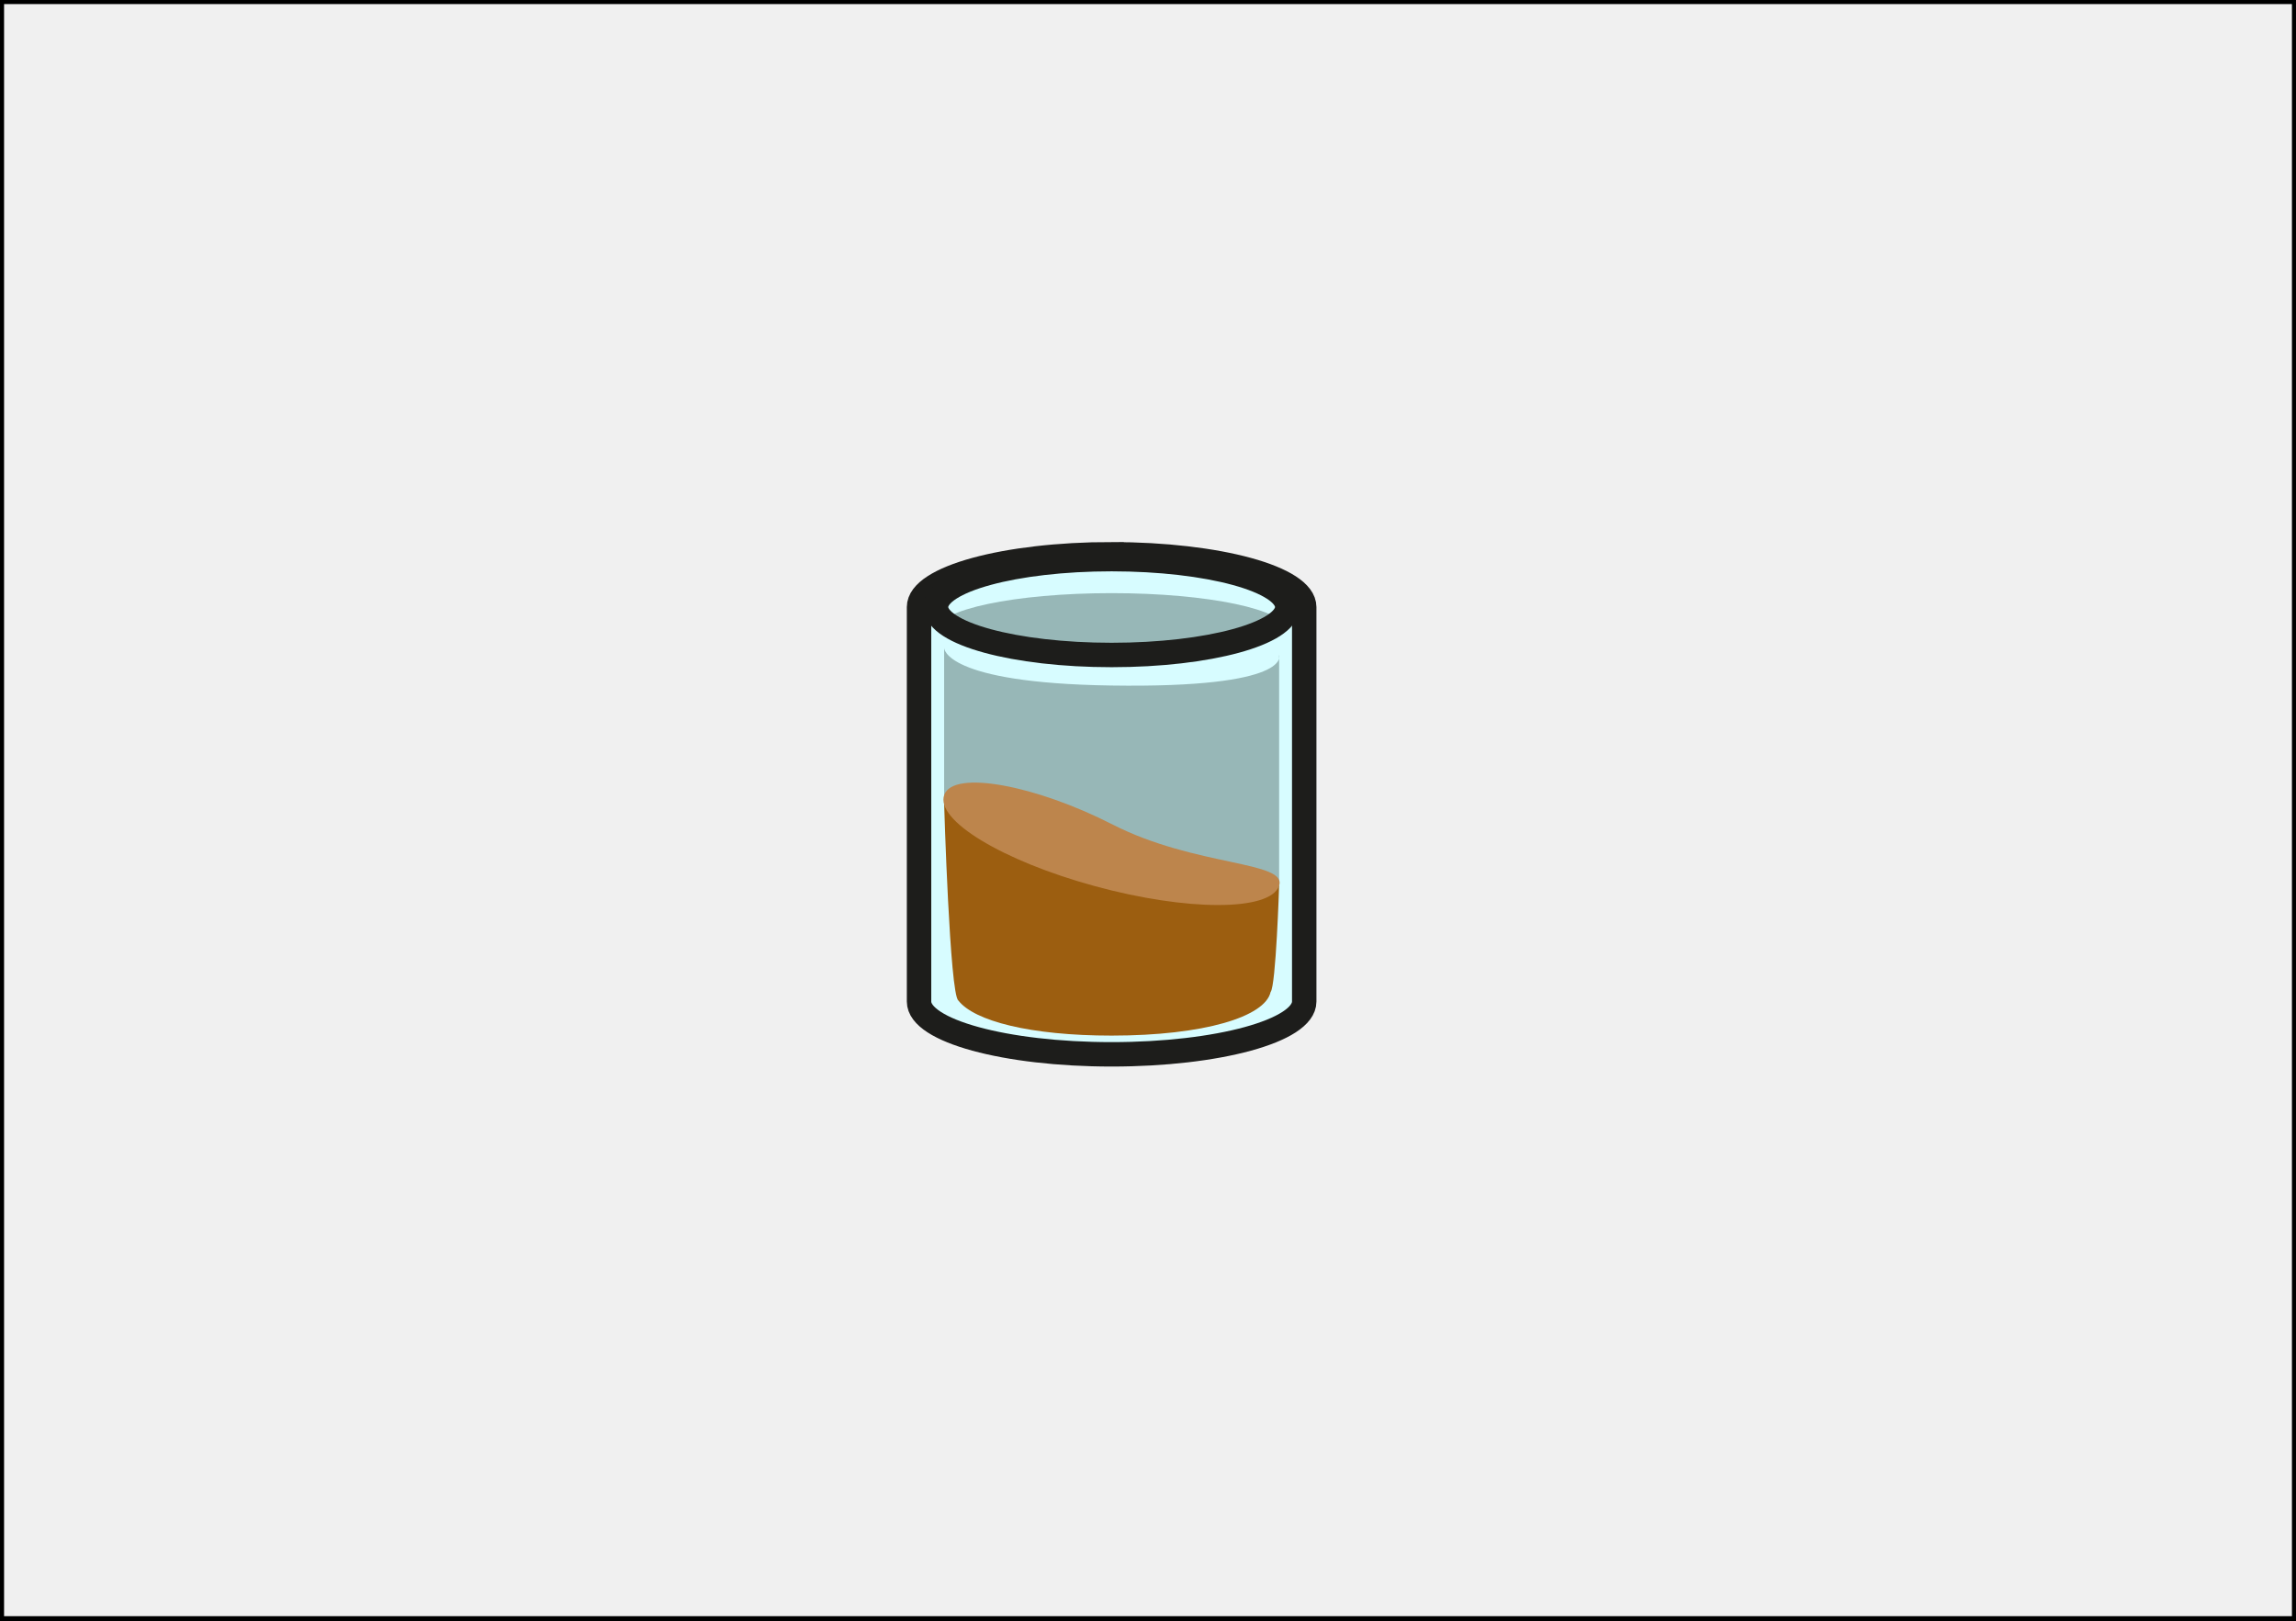
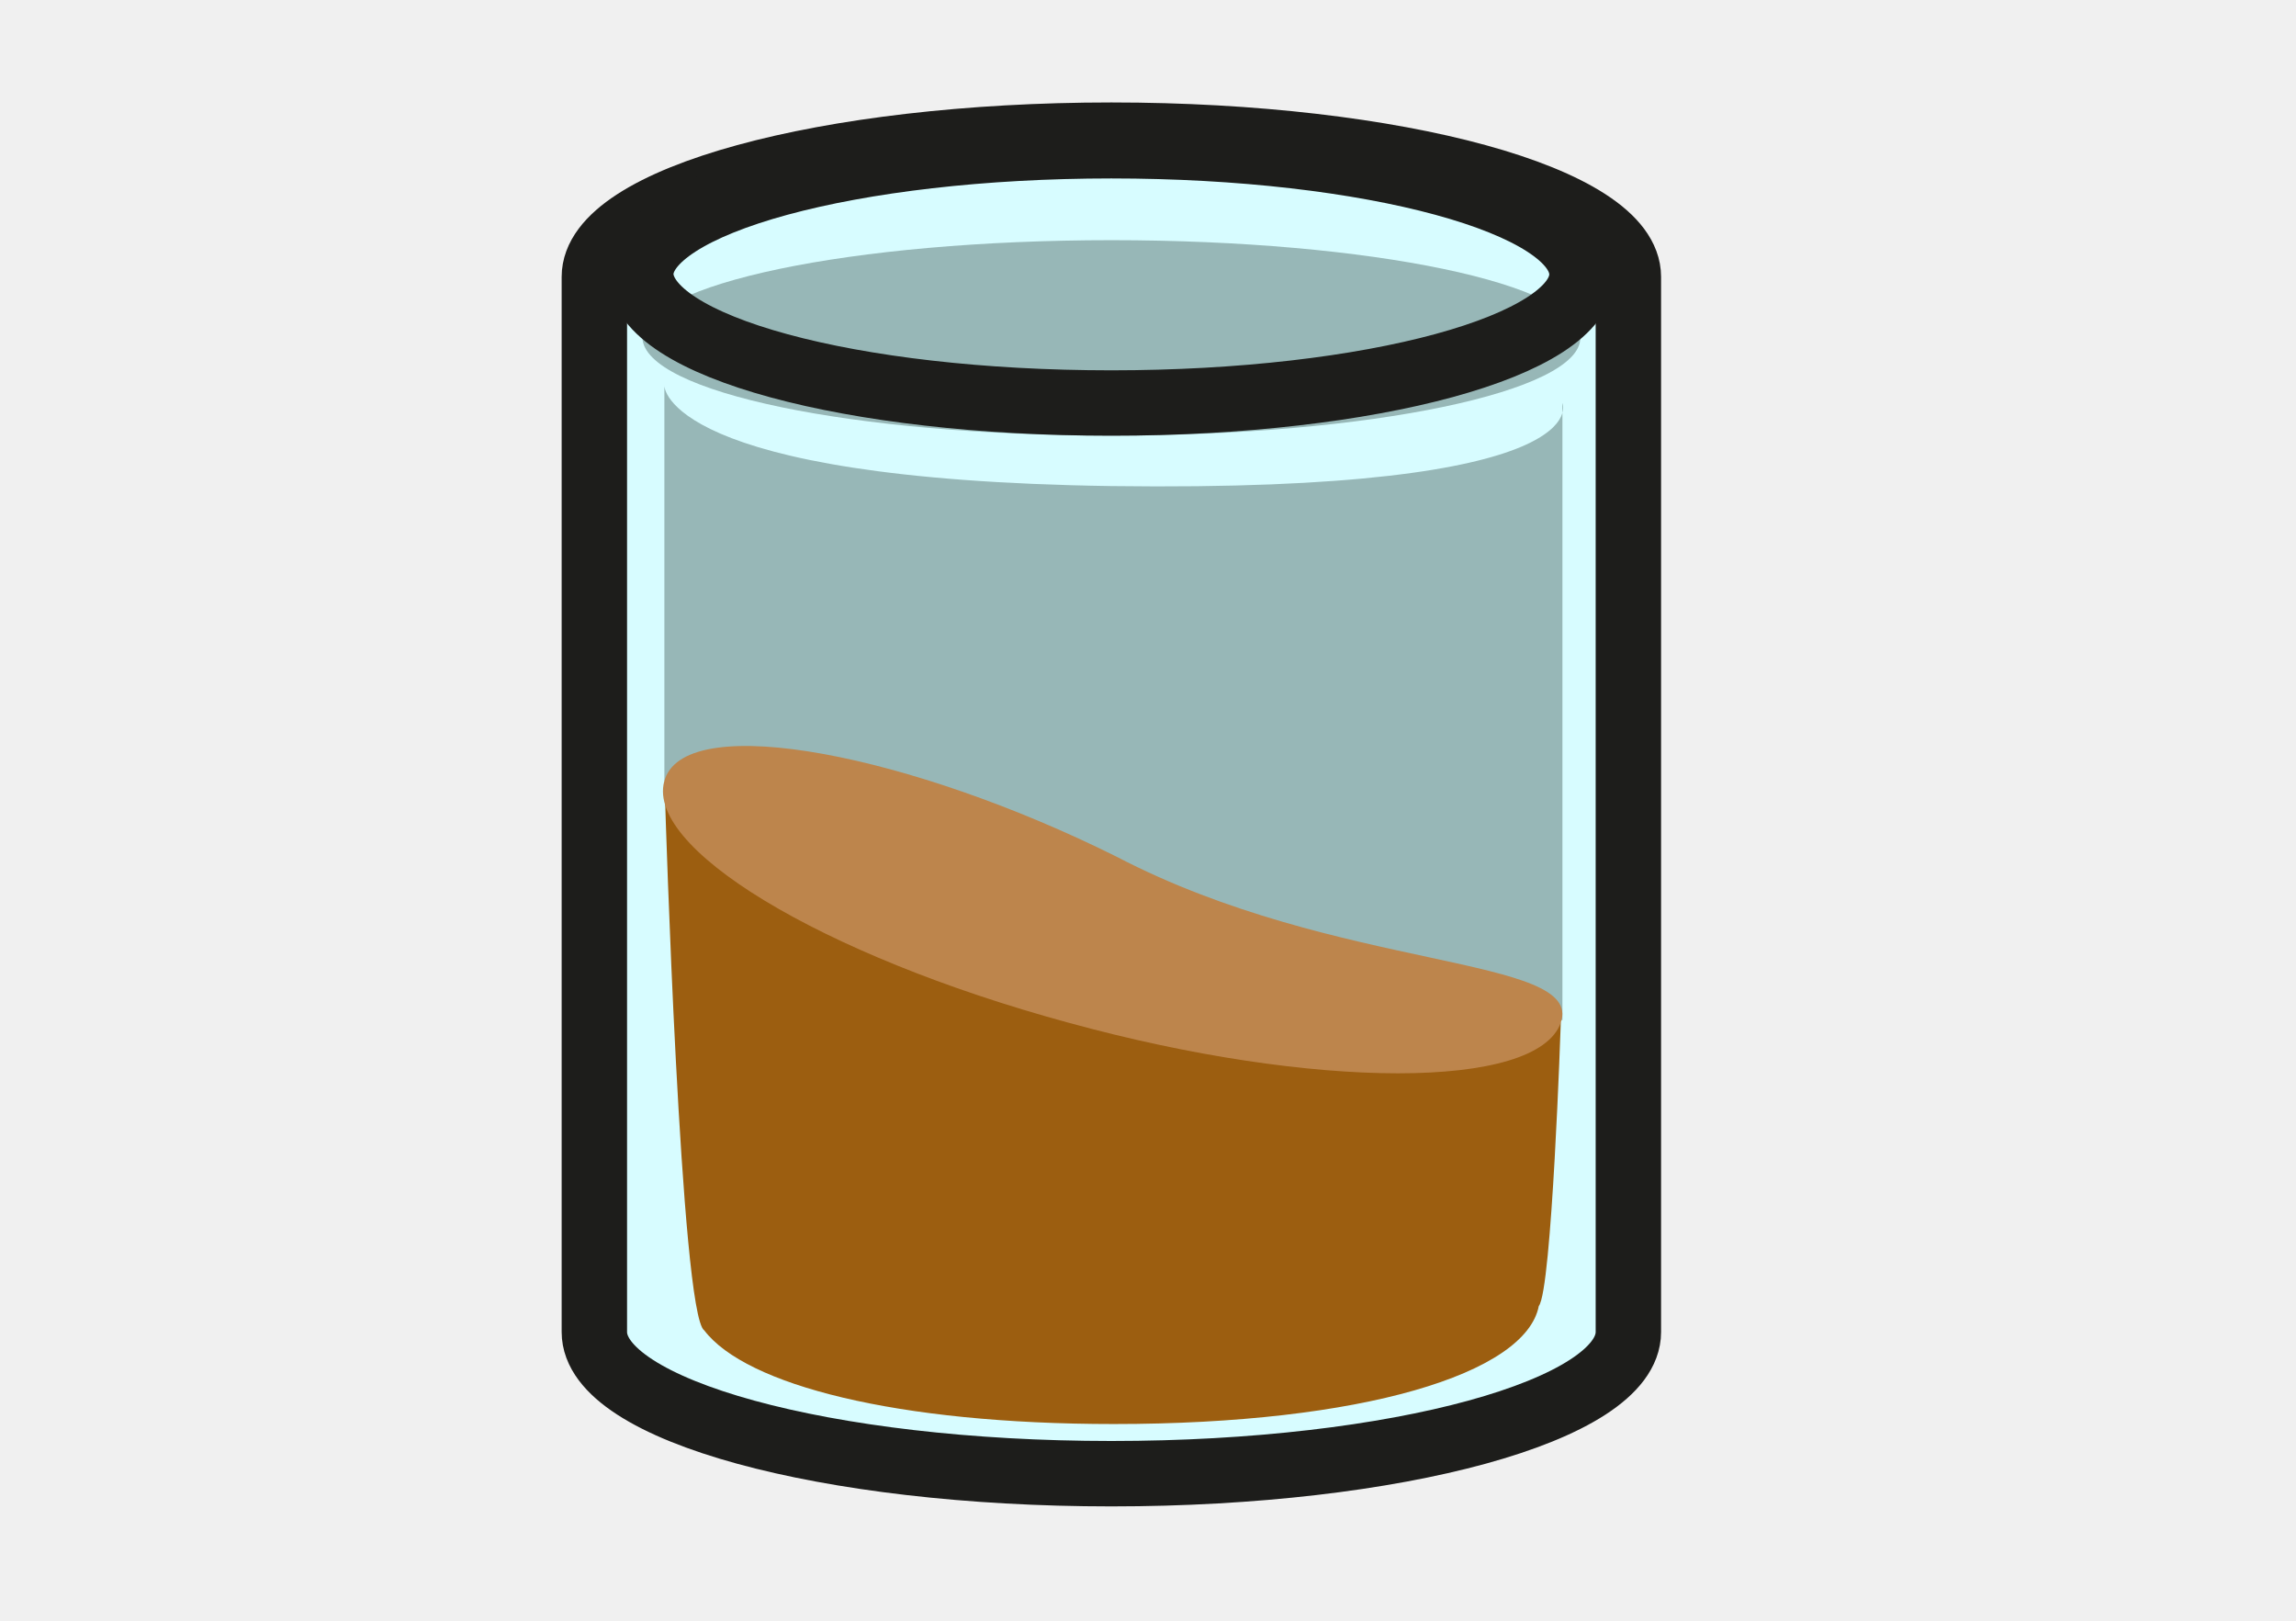
- <svg xmlns="http://www.w3.org/2000/svg" width="282" height="199" viewBox="0 0 282 199" fill="none">
-   <rect width="282" height="199" stroke="black" />
-   <path d="M136.534 68.073C123.47 68.073 112.879 70.975 112.879 74.555V123.012C112.879 126.592 123.47 129.494 136.534 129.494C149.597 129.494 160.188 126.592 160.188 123.012V74.559C160.188 70.978 149.597 68.077 136.534 68.077V68.073Z" fill="#D7FCFF" stroke="#1D1D1B" stroke-width="3" stroke-miterlimit="10" />
-   <path d="M136.534 80.445C148.445 80.445 158.102 77.809 158.102 74.558C158.102 71.307 148.445 68.671 136.534 68.671C124.622 68.671 114.966 71.307 114.966 74.558C114.966 77.809 124.622 80.445 136.534 80.445Z" fill="#D7FCFF" />
-   <mask id="mask0_499_8486" style="mask-type:luminance" maskUnits="userSpaceOnUse" x="114" y="68" width="45" height="13">
-     <path d="M136.534 80.445C148.445 80.445 158.102 77.809 158.102 74.558C158.102 71.307 148.445 68.671 136.534 68.671C124.622 68.671 114.966 71.307 114.966 74.558C114.966 77.809 124.622 80.445 136.534 80.445Z" fill="white" />
-   </mask>
-   <g mask="url(#mask0_499_8486)">
-     <path d="M136.534 81.896C148.39 81.896 158.001 79.871 158.001 77.373C158.001 74.875 148.39 72.85 136.534 72.85C124.678 72.85 115.066 74.875 115.066 77.373C115.066 79.871 124.678 81.896 136.534 81.896Z" fill="#97B7B7" />
+ <svg xmlns="http://www.w3.org/2000/svg" version="1.1" id="Layer_1" x="0px" y="0px" viewBox="0 0 282 199" style="enable-background:new 0 0 282 199;" xml:space="preserve">
+   <style type="text/css">
+ 	.st0{fill:#D7FCFF;stroke:#1D1D1B;stroke-width:8.033;stroke-miterlimit:10;}
+ 	.st1{fill:#D7FCFF;}
+ 	.st2{fill:#97B7B7;}
+ 	.st3{fill:none;stroke:#1D1D1B;stroke-width:8.033;stroke-miterlimit:10;}
+ 	.st4{fill:#9C5E10;}
+ 	.st5{fill:#BD854C;}
+ </style>
+   <path class="st0" d="M136.5,16.6C101.4,16.6,73,24.4,73,34v129.6c0,9.6,28.4,17.4,63.5,17.4s63.5-7.8,63.5-17.4V34  C200,24.4,171.6,16.6,136.5,16.6L136.5,16.6z" />
+   <path class="st1" d="M136.5,49.5c31.9,0,57.8-7,57.8-15.8s-26-15.8-57.8-15.8s-57.8,7-57.8,15.8C78.9,42.6,104.6,49.5,136.5,49.5z" />
+   <g>
+     <path class="st2" d="M136.5,53.5c31.9,0,57.6-5.4,57.6-12s-25.7-12-57.6-12s-57.6,5.4-57.6,12C79.2,48.2,104.9,53.5,136.5,53.5z" />
  </g>
-   <path d="M136.534 80.445C148.445 80.445 158.102 77.809 158.102 74.558C158.102 71.307 148.445 68.671 136.534 68.671C124.622 68.671 114.966 71.307 114.966 74.558C114.966 77.809 124.622 80.445 136.534 80.445Z" stroke="#1D1D1B" stroke-width="3" stroke-miterlimit="10" />
-   <path d="M157.106 108.767L115.96 98.701C115.96 98.701 116.653 122.219 117.715 122.891C119.658 125.395 126.528 127.193 136.533 127.193C147.892 127.193 155.385 124.873 156.058 121.841C156.714 121.096 157.106 108.767 157.106 108.767Z" fill="#9C5E10" />
-   <path d="M115.96 97.674V79.589C115.96 79.589 115.947 83.885 136.433 84.195C158.895 84.537 157.106 80.441 157.106 80.441V108.763L115.96 97.674Z" fill="#97B7B7" />
-   <path d="M157.086 108.831C155.937 111.93 145.805 111.93 134.456 108.831C123.105 105.732 114.834 100.711 115.98 97.612C117.126 94.513 127.292 96.482 136.634 101.259C146.867 106.491 158.235 105.732 157.086 108.831Z" fill="#BD854C" />
+   <path class="st3" d="M136.5,49.5c31.9,0,57.8-7,57.8-15.8s-26-15.8-57.8-15.8s-57.8,7-57.8,15.8C78.9,42.6,104.6,49.5,136.5,49.5z" />
+   <path class="st4" d="M191.7,125.6l-110-27c0,0,1.9,62.9,4.8,64.8c5.1,6.7,23.6,11.5,50.3,11.5c30.5,0,50.6-6.2,52.2-14.5  C190.6,158.5,191.7,125.6,191.7,125.6z" />
+   <path class="st2" d="M81.6,95.9V47.4c0,0,0,11.5,54.9,12.3c60.2,0.8,55.4-10.2,55.4-10.2v75.8L81.6,95.9z" />
+   <path class="st5" d="M191.7,125.6c-2.9,8.3-30.3,8.3-60.5,0c-30.5-8.3-52.5-21.7-49.5-30s30.3-2.9,55.4,9.6  C164.3,119.4,194.6,117.3,191.7,125.6z" />
</svg>
